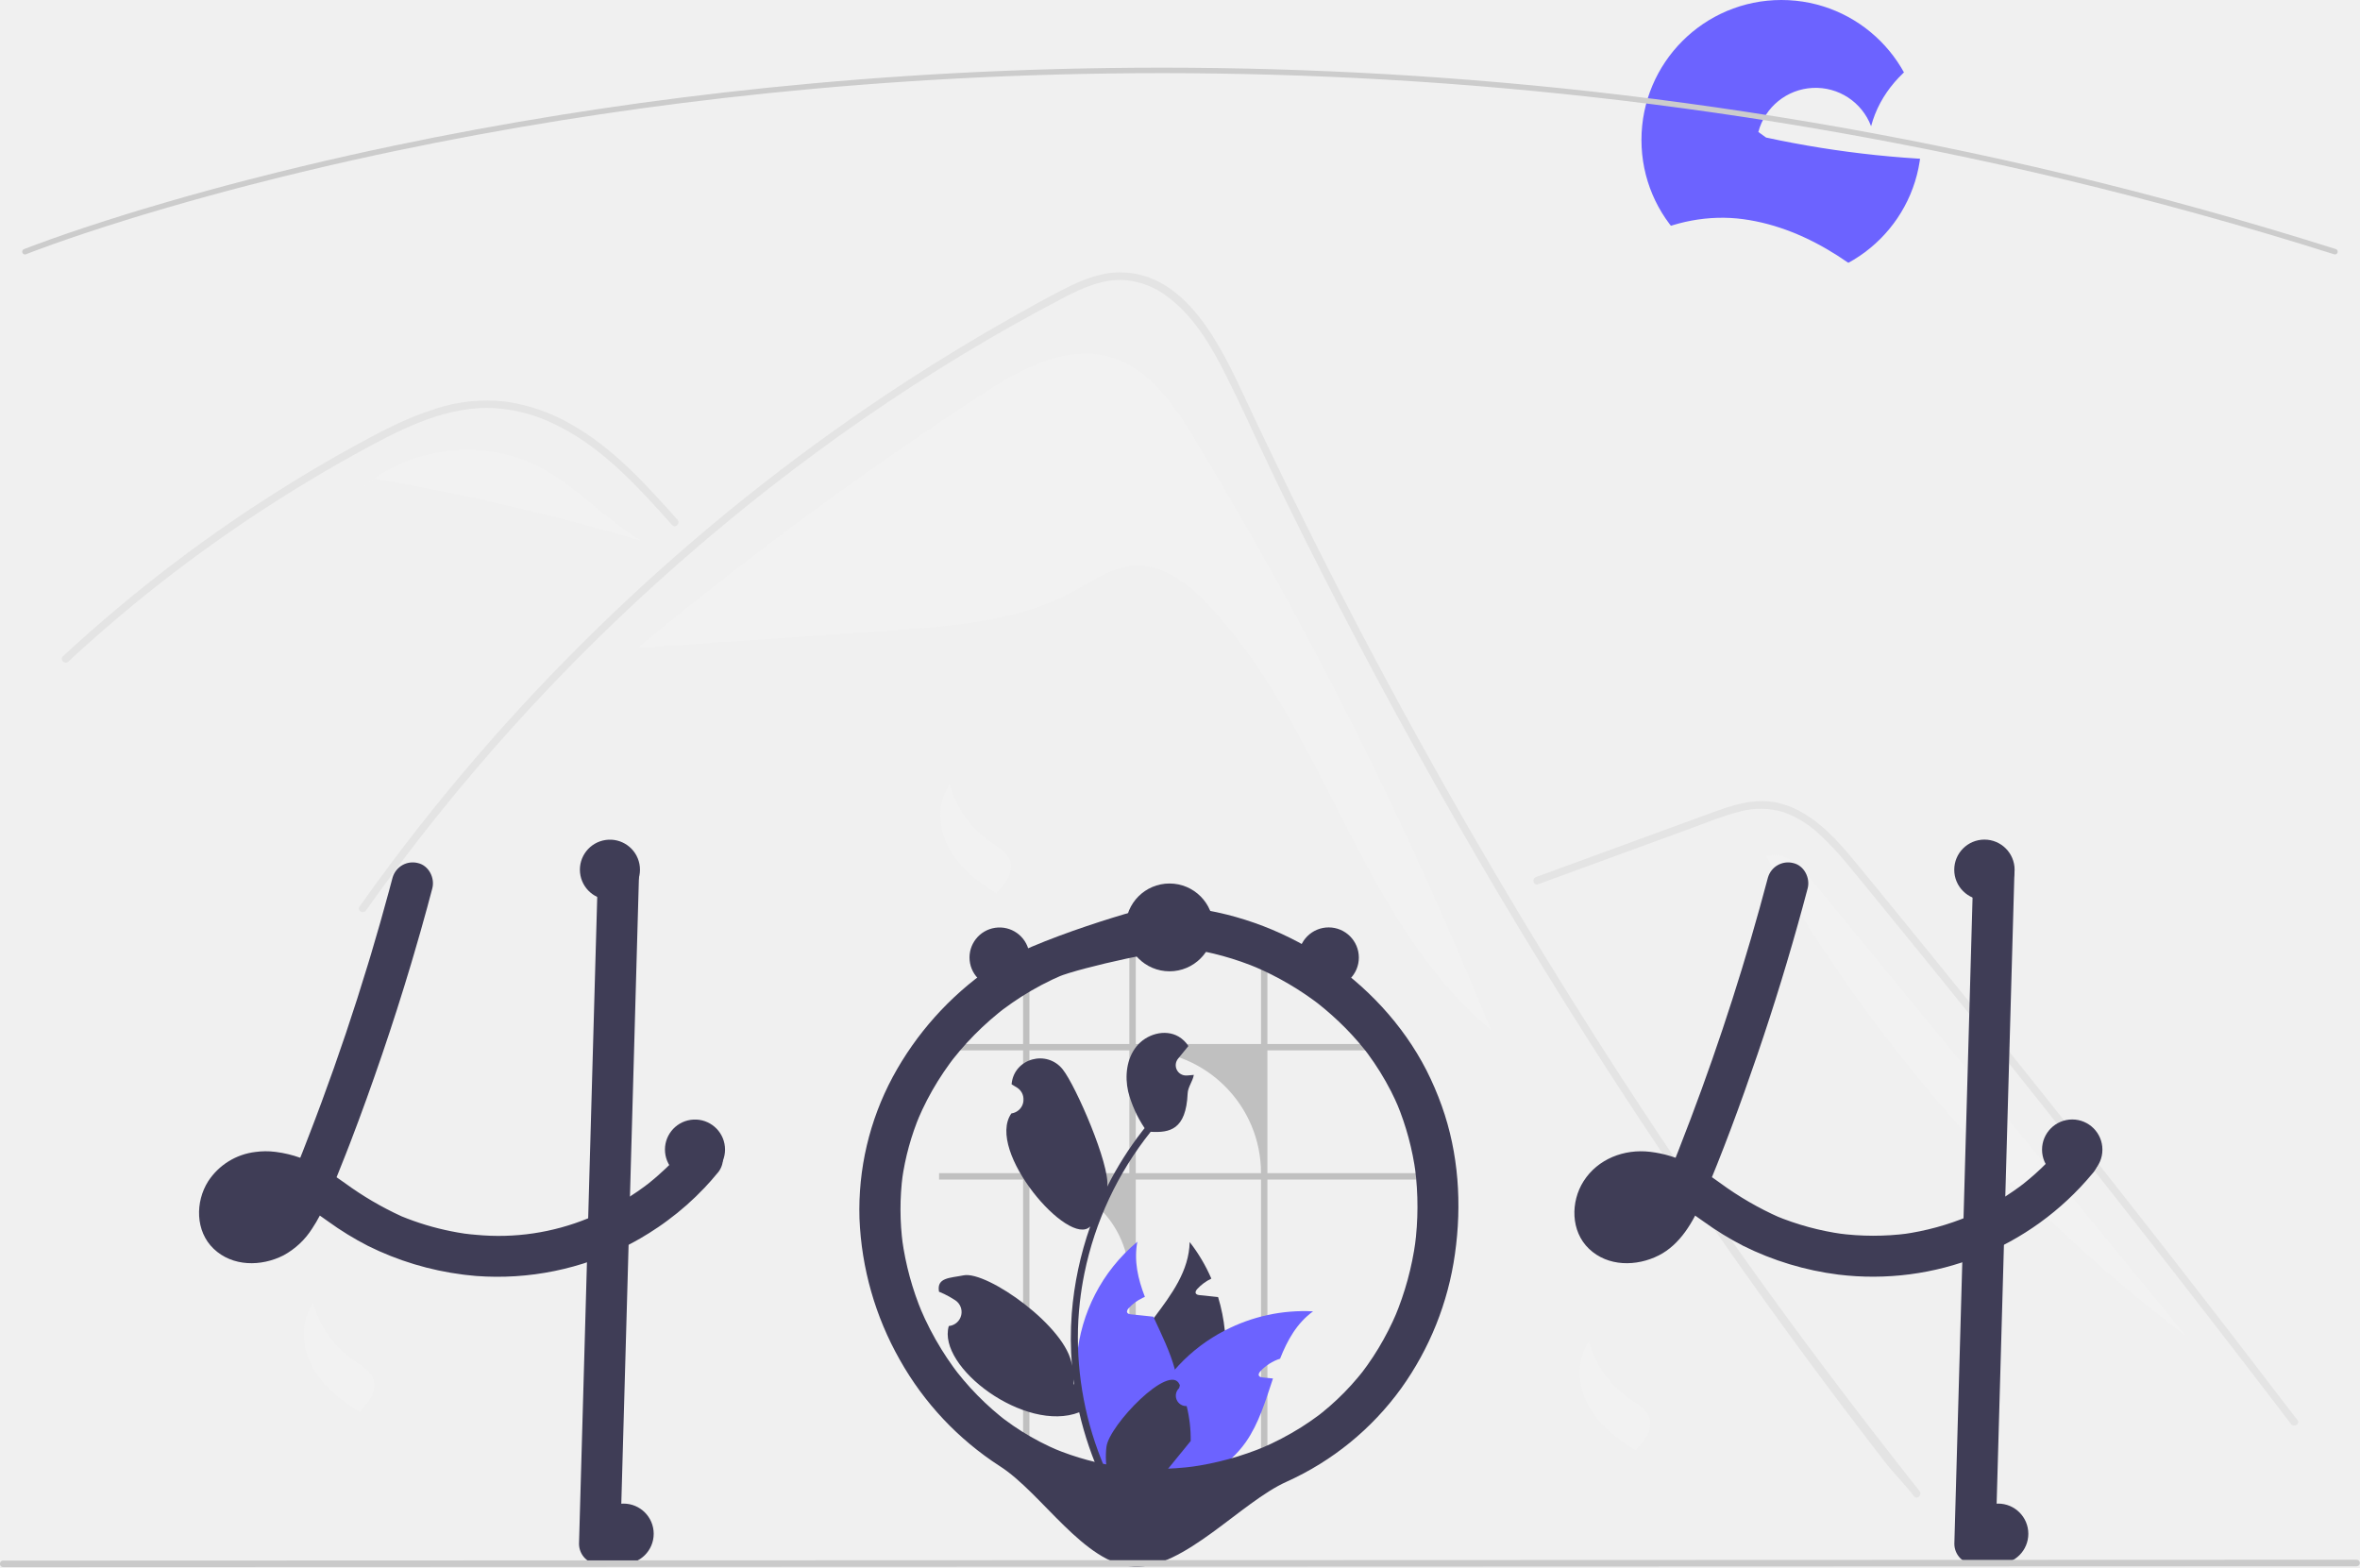
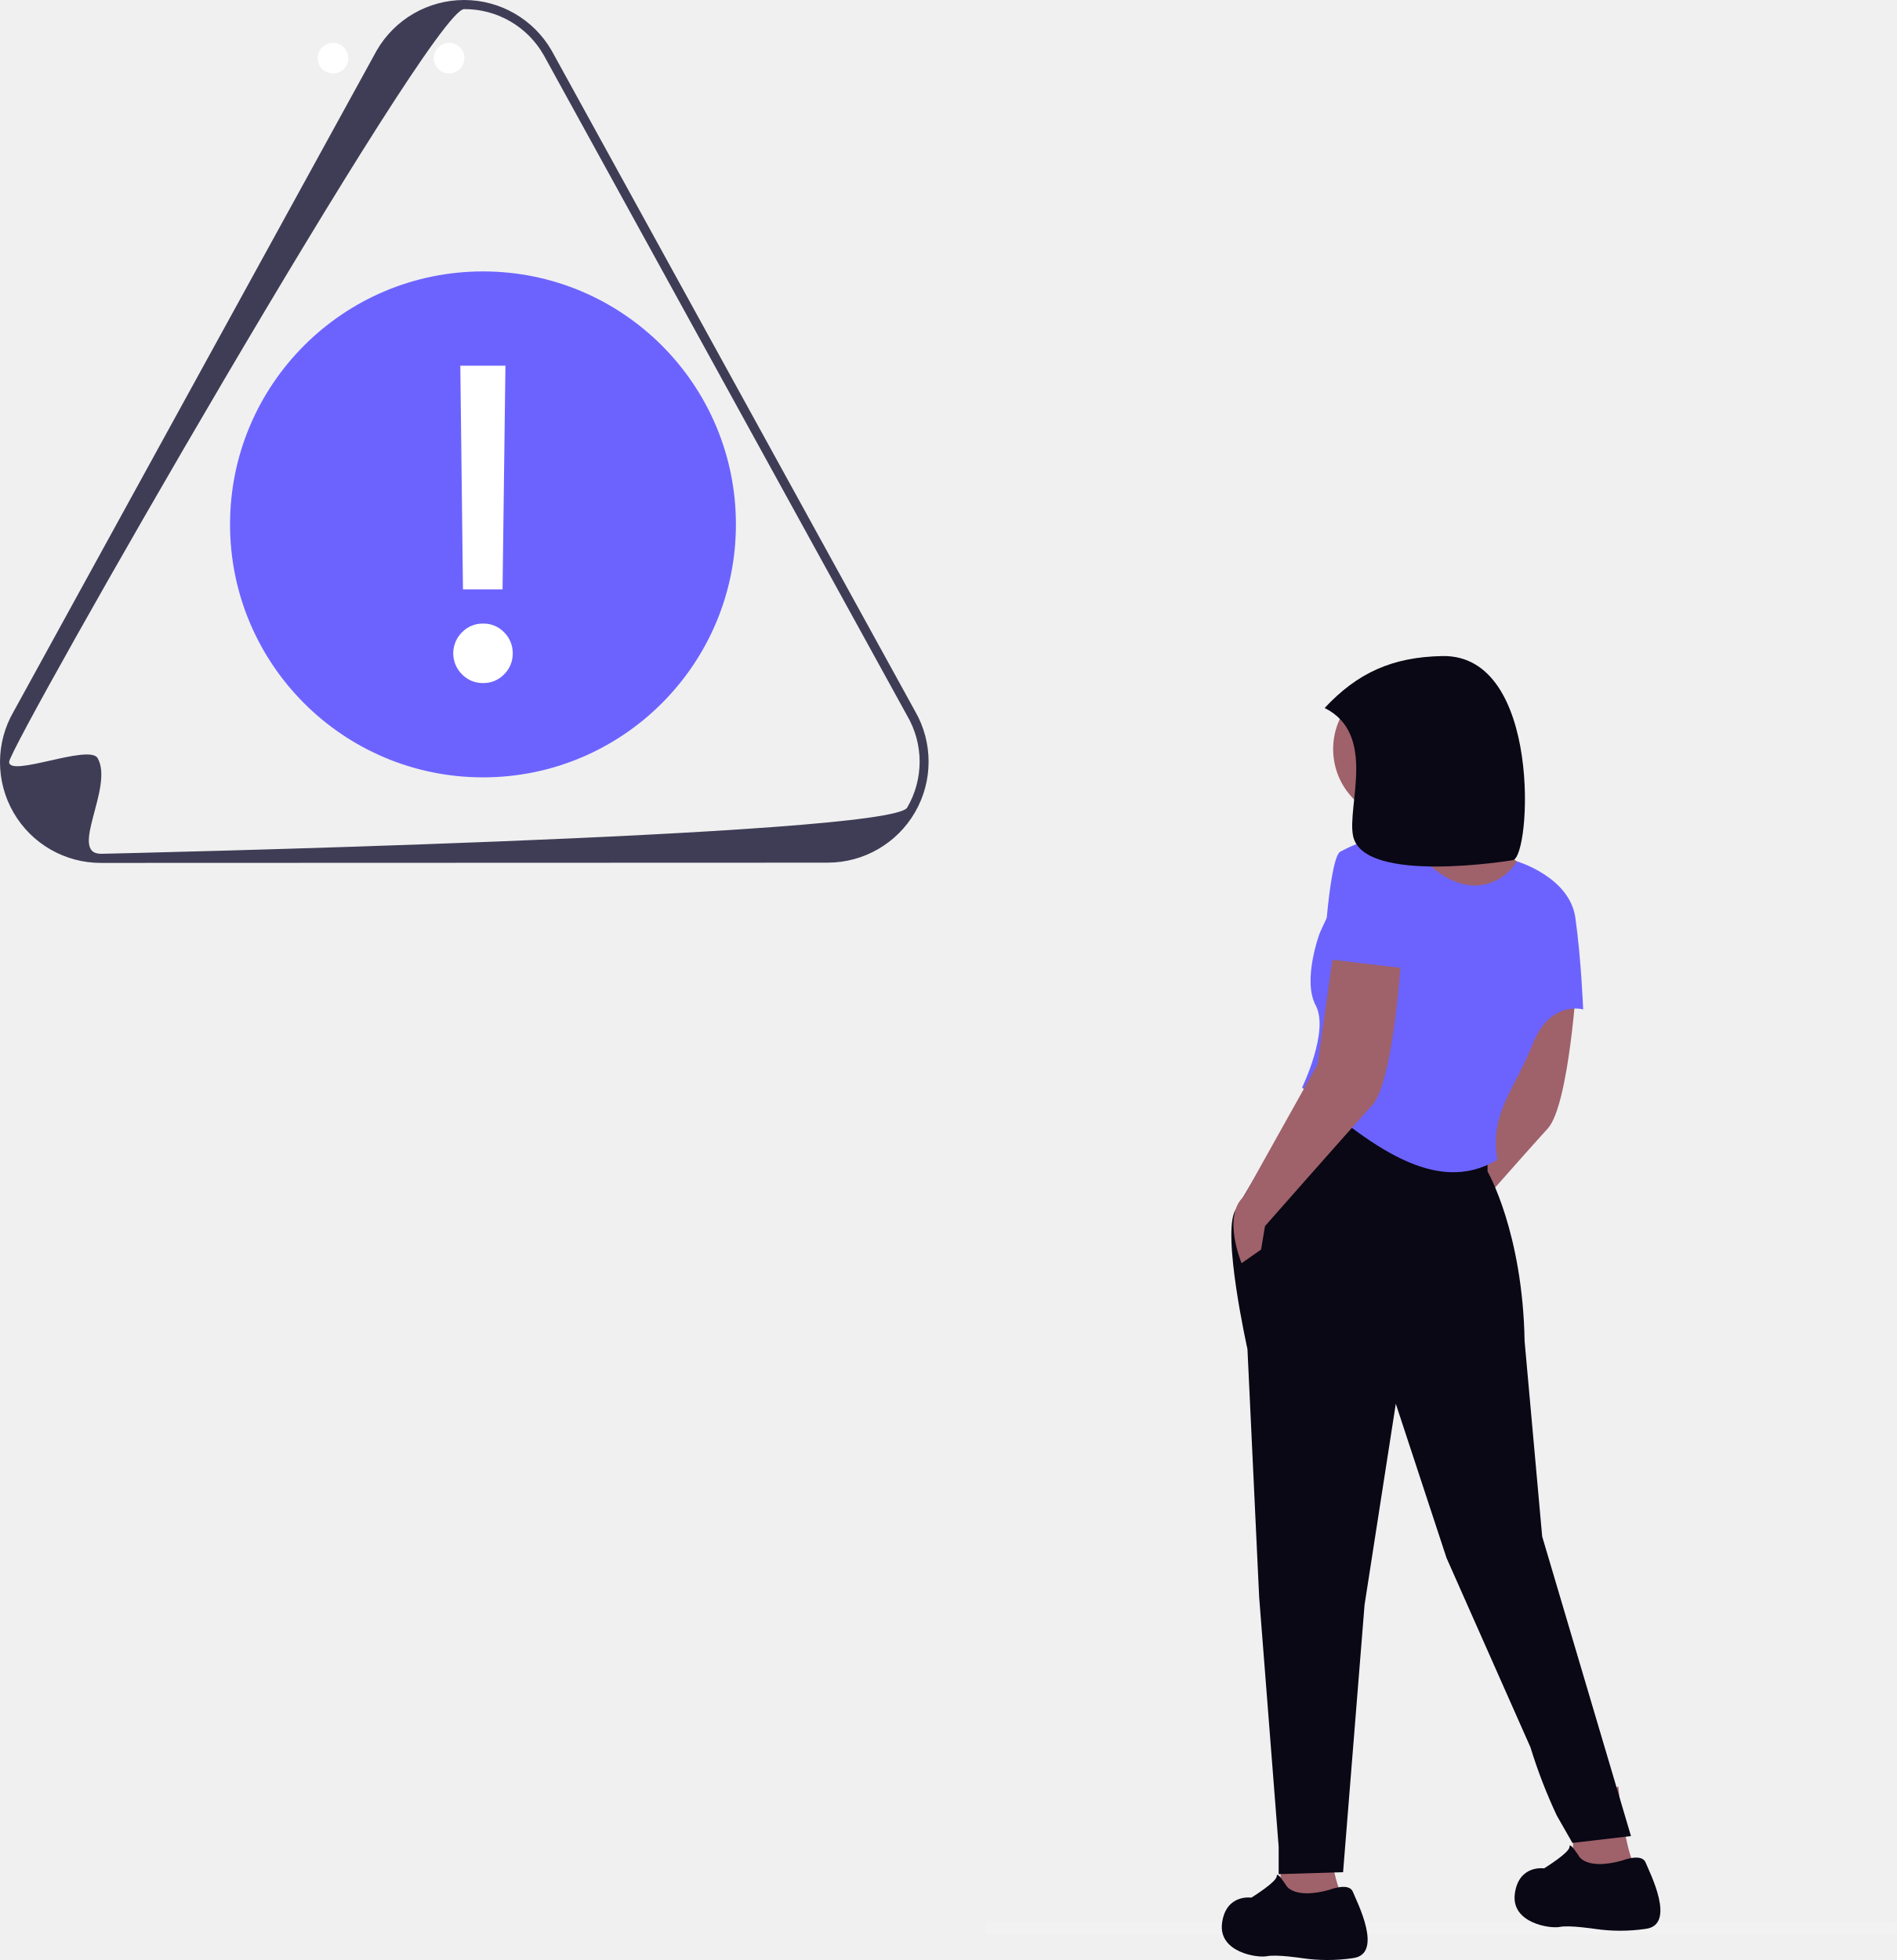
- <svg xmlns="http://www.w3.org/2000/svg" width="860.131" height="571.148" viewBox="0 0 860.131 571.148" role="img" artist="Katerina Limpitsouni" source="https://undraw.co/">
-   <path d="M605.67,324.953c-7.669-12.684-16.757-26.228-30.99-30.37-16.482-4.796-33.413,4.732-47.775,14.135a1392.157,1392.157,0,0,0-123.893,91.283l.043.492q46.226-3.188,92.451-6.376c22.265-1.535,45.296-3.283,64.972-13.816,7.467-3.997,14.745-9.336,23.206-9.708,10.512-.462,19.677,6.879,26.88,14.549,42.607,45.371,54.937,114.754,102.738,154.616A1516.995,1516.995,0,0,0,605.67,324.953Z" transform="translate(-169.9343 -164.426)" fill="#f2f2f2" />
-   <path d="M867.571,709.781c-4.712-5.95-6.637-7.343-11.285-13.348q-56.764-73.416-106.708-151.792-33.924-53.23-64.483-108.504-14.549-26.278-28.3-52.969-10.67-20.695-20.865-41.638c-1.944-3.988-3.832-7.994-5.711-12.009-4.428-9.442-8.773-18.93-13.439-28.244-5.317-10.616-11.789-21.745-21.553-28.877a29.405,29.405,0,0,0-15.319-5.895c-7.948-.513-15.282,2.769-22.176,6.353-50.439,26.301-97.659,59.276-140.37,96.798A730.778,730.778,0,0,0,303.322,496.247c-1.008,1.439-3.392.064-2.374-1.384q6.009-8.498,12.257-16.813A734.817,734.817,0,0,1,500.805,303.064q18.248-11.826,37.183-22.542c6.362-3.603,12.752-7.16,19.251-10.497,6.371-3.273,13.137-6.215,20.416-6.325,24.77-.385,37.595,27.667,46.405,46.542q4.153,8.911,8.406,17.766,16.075,33.621,33.387,66.628,10.685,20.379,21.837,40.52,34.707,62.718,73.779,122.897c34.506,53.143,68.737,100.089,108.046,149.785C870.596,709.213,868.662,711.175,867.571,709.781Z" transform="translate(-169.9343 -164.426)" fill="#e4e4e4" />
-   <path d="M414.916,355.804c-1.439-1.604-2.869-3.209-4.318-4.813-11.422-12.633-23.679-25.118-39.364-32.361a57.11,57.11,0,0,0-23.927-5.546c-8.562.028-16.932,2.273-24.843,5.418-3.74,1.494-7.398,3.19-11.001,4.996-4.116,2.072-8.159,4.281-12.183,6.509q-11.331,6.27-22.368,13.091-21.961,13.572-42.546,29.216-10.671,8.113-20.902,16.758-9.516,8.031-18.646,16.492c-1.302,1.201-3.245-.743-1.944-1.943,1.604-1.494,3.227-2.979,4.85-4.446q6.875-6.215,13.971-12.193,12.939-10.918,26.549-20.993,21.163-15.676,43.783-29.225,11.304-6.765,22.918-12.963c2.338-1.247,4.703-2.466,7.096-3.621a113.116,113.116,0,0,1,16.868-6.866,60.006,60.006,0,0,1,25.476-2.503,66.327,66.327,0,0,1,23.505,8.131c15.401,8.608,27.346,21.919,38.97,34.909C418.033,355.171,416.099,357.124,414.916,355.804Z" transform="translate(-169.9343 -164.426)" fill="#e4e4e4" />
-   <path d="M730.477,486.711l36.905-13.498,18.323-6.702c5.968-2.183,11.921-4.667,18.09-6.23a28.539,28.539,0,0,1,16.374.209,37.738,37.738,0,0,1,12.771,7.917,103.64,103.64,0,0,1,10.475,11.186c3.989,4.794,7.92,9.639,11.868,14.467q24.441,29.891,48.563,60.041,24.121,30.15,47.92,60.556,23.857,30.48,47.385,61.216,2.882,3.765,5.76,7.534c1.06,1.388,3.449.02,2.375-1.388Q983.582,650.974,959.549,620.184q-24.092-30.864-48.516-61.466-24.424-30.601-49.179-60.937-6.167-7.558-12.354-15.099c-3.48-4.241-6.92-8.527-10.736-12.474-7.005-7.245-15.758-13.648-26.234-13.822-6.16-.102-12.121,1.852-17.844,3.923-6.17,2.232-12.325,4.506-18.486,6.759l-37.163,13.592-9.291,3.398c-1.649.603-.937,3.262.731,2.652Z" transform="translate(-169.9343 -164.426)" fill="#e4e4e4" />
-   <path d="M366.377,334.526c-18.754-9.639-42.771-7.751-60.005,4.291a855.847,855.847,0,0,1,97.371,22.726C390.46,353.759,380.07,341.563,366.377,334.526Z" transform="translate(-169.9343 -164.426)" fill="#f2f2f2" />
-   <path d="M306.188,338.784l-3.61,2.935c1.221-1.027,2.491-1.99,3.795-2.901C306.311,338.807,306.249,338.795,306.188,338.784Z" transform="translate(-169.9343 -164.426)" fill="#f2f2f2" />
-   <path d="M831.549,486.846c-3.633-4.422-7.56-9.052-12.994-10.848l-5.073.2A575.436,575.436,0,0,0,966.749,651.418Q899.149,569.132,831.549,486.846Z" transform="translate(-169.9343 -164.426)" fill="#f2f2f2" />
-   <path d="M516.084,450.367A37.481,37.481,0,0,0,531.015,471.325c2.82,1.92,6.157,3.762,7.122,7.035a8.379,8.379,0,0,1-.874,6.15,24.884,24.884,0,0,1-3.861,5.041l-.137.512c-6.998-4.147-13.656-9.393-17.522-16.551s-4.406-16.539.341-23.145" transform="translate(-169.9343 -164.426)" fill="#f2f2f2" />
-   <path d="M749.084,653.367A37.481,37.481,0,0,0,764.015,674.325c2.82,1.92,6.157,3.762,7.122,7.035a8.379,8.379,0,0,1-.874,6.15,24.884,24.884,0,0,1-3.861,5.041l-.137.512c-6.998-4.147-13.656-9.393-17.522-16.551s-4.406-16.539.341-23.145" transform="translate(-169.9343 -164.426)" fill="#f2f2f2" />
-   <path d="M284.084,639.367A37.481,37.481,0,0,0,299.015,660.325c2.82,1.92,6.157,3.762,7.122,7.035a8.379,8.379,0,0,1-.874,6.15,24.884,24.884,0,0,1-3.861,5.041l-.137.512c-6.998-4.147-13.656-9.393-17.522-16.551s-4.406-16.539.341-23.145" transform="translate(-169.9343 -164.426)" fill="#f2f2f2" />
-   <circle cx="649.249" cy="51" r="51" fill="#6c63ff" />
-   <path d="M911.219,176.296c-24.717-3.341-52.935,10.019-59.341,34.124a21.597,21.597,0,0,0-41.094,2.109l2.83,2.027a372.275,372.275,0,0,0,160.659-.726C957.079,195.76,935.935,179.637,911.219,176.296Z" transform="translate(-169.9343 -164.426)" fill="#f0f0f0" />
-   <path d="M805.219,244.296c-24.717-3.341-52.935,10.019-59.341,34.124a21.597,21.597,0,0,0-41.094,2.109l2.83,2.027a372.275,372.275,0,0,0,160.659-.726C851.079,263.76,829.935,247.637,805.219,244.296Z" transform="translate(-169.9343 -164.426)" fill="#f0f0f0" />
-   <path d="M1020.946,257.154a.982.982,0,0,1-.302-.047C756.237,173.489,523.199,184.424,374.264,208.321c-20.269,3.251-40.591,7.006-60.404,11.161-5.058,1.06-10.306,2.195-15.597,3.378-6.319,1.407-12.554,2.856-18.532,4.306q-3.873.917-7.595,1.849c-3.758.928-7.572,1.895-11.66,2.957-4.568,1.178-9.209,2.413-13.797,3.672a.442.442,0,0,1-.051.015l0.0.001c-5.183,1.415-10.338,2.871-15.323,4.325-2.698.779-5.304,1.548-7.799,2.307-.279.077-.526.151-.776.228l-.536.163c-.311.095-.617.188-.924.275l-.02.006 0.0.001-.812.252c-.968.293-1.912.579-2.841.864-24.545,7.566-38.038,12.949-38.171,13.002a1,1,0,1,1-.744-1.856c.134-.053,13.693-5.463,38.328-13.058.932-.286,1.879-.572,2.85-.866l.754-.234c.026-.01.052-.018.078-.025.305-.087.61-.18.919-.273l.537-.163c.268-.081.531-.161.801-.235,2.479-.754,5.093-1.524,7.798-2.307,4.987-1.455,10.147-2.911,15.334-4.328.016-.006.033-.01.049-.015v-.001c4.604-1.263,9.263-2.503,13.845-3.685,4.094-1.063,7.915-2.032,11.68-2.962q3.738-.93,7.609-1.853c5.985-1.451,12.233-2.902,18.563-4.312,5.299-1.184,10.556-2.322,15.622-3.383,19.843-4.162,40.198-7.923,60.497-11.179C523.096,182.415,756.467,171.463,1021.246,255.201a1.0 1,0,0,1-.301,1.953Z" transform="translate(-169.9343 -164.426)" fill="#ccc" />
-   <path d="M432.923,584.266a6.729,6.729,0,0,0-1.7-2.67,6.43,6.43,0,0,0-.92-.71c-2.61-1.74-6.51-2.13-8.99,0a5.81,5.81,0,0,0-.69.71q-1.11,1.365-2.28,2.67c-1.28,1.46-2.59,2.87-3.96,4.24-.39.38-.78.77-1.18,1.15-.23.23-.46.45-.69.67-.88.84-1.78,1.65-2.69,2.45-.48.43-.96.85-1.45,1.26-.73.61-1.46,1.22-2.2,1.81-.07.05-.14.1-.21.16-.02.01-.03.03-.05.04-.01,0-.02,0-.03.02a.179.179,0,0,0-.07.05c-.22.15-.37.25-.48.34.04-.02.08-.05.12-.07-.18.14-.37.28-.55.42-1.75,1.29-3.54,2.53-5.37,3.69a99.21,99.21,0,0,1-14.22,7.55c-.33.13-.67.27-1.01.4a85.97,85.97,0,0,1-40.85,6.02q-2.13-.165-4.26-.45c-1.64-.24-3.27-.53-4.89-.86a97.932,97.932,0,0,1-18.02-5.44,118.652,118.652,0,0,1-20.66-12.12c-1-.71-2.01-1.42-3.02-2.11,1.15-2.82,2.28-5.64,3.38-8.48.55-1.37,1.08-2.74,1.6-4.12,4.09-10.63,7.93-21.36,11.61-32.13q5.58-16.365,10.53-32.92.51-1.68.99-3.36,2.595-8.745,4.98-17.53c.15-.57.31-1.13.45-1.7q.69-2.52,1.35-5.04c1-3.79-1.26-8.32-5.24-9.23a7.634,7.634,0,0,0-9.22,5.24c-.43,1.62-.86,3.23-1.3,4.85q-3.165,11.745-6.66,23.41-.51,1.68-1.02,3.36-7.71,25.41-16.93,50.31-1.11,3.015-2.25,6.01c-.37.98-.74,1.96-1.12,2.94-.73,1.93-1.48,3.86-2.23,5.79-.43,1.13-.87,2.26-1.31,3.38-.29.71-.57,1.42-.85,2.12a41.809,41.809,0,0,0-8.81-2.12l-.48-.06a27.397,27.397,0,0,0-7.01.06,23.914,23.914,0,0,0-17.24,10.66c-4.77,7.51-4.71,18.25,1.98,24.63,6.89,6.57,17.32,6.52,25.43,2.41a28.351,28.351,0,0,0,10.52-9.86,50.569,50.569,0,0,0,2.74-4.65c.21.14.42.28.63.43.8.56,1.6,1.13,2.39,1.69a111.738,111.738,0,0,0,14.51,8.91,108.359,108.359,0,0,0,34.62,10.47c.27.03.53.07.8.1,1.33.17,2.67.3,4.01.41a103.782,103.782,0,0,0,55.58-11.36q2.175-1.125,4.31-2.36,3.315-1.92,6.48-4.08c1.15-.78,2.27-1.57,3.38-2.4a101.042,101.042,0,0,0,13.51-11.95q2.355-2.475,4.51-5.11a8.061,8.061,0,0,0,2.2-5.3A7.564,7.564,0,0,0,432.923,584.266Zm-165.59,23.82c.21-.15.42-.31.62-.47C267.893,607.766,267.603,607.936,267.333,608.086Zm3.21-3.23c-.23.26-.44.52-.67.78a23.366,23.366,0,0,1-2.25,2.2c-.11.1-.23.2-.35.29a.01.01,0,0,0-.01.01,3.804,3.804,0,0,0-.42.22q-.645.39-1.32.72a17.005,17.005,0,0,1-2.71.75,16.799,16.799,0,0,1-2.13.02h-.02a14.823,14.823,0,0,1-1.45-.4c-.24-.12-.47-.26-.7-.4-.09-.08-.17-.16-.22-.21a2.44,2.44,0,0,1-.27-.29.01.01,0,0,0-.01-.01c-.11-.2-.23-.4-.34-.6a.031.031,0,0,1-.01-.02c-.08-.25-.15-.51-.21-.77a12.511,12.511,0,0,1,.01-1.37,13.467,13.467,0,0,1,.54-1.88,11.068,11.068,0,0,1,.69-1.26c.02-.04.12-.2.23-.38.01-.01.01-.01.01-.02.15-.17.3-.35.46-.51.27-.3.56-.56.85-.83a18.022,18.022,0,0,1,1.75-1.01,19.481,19.481,0,0,1,2.93-.79,24.989,24.989,0,0,1,4.41.04,30.301,30.301,0,0,1,4.1,1.01,36.945,36.945,0,0,1-2.77,4.54C270.623,604.746,270.583,604.806,270.543,604.856Zm-11.12-3.29a2.18,2.18,0,0,1-.31.39A1.409,1.409,0,0,1,259.423,601.566Z" transform="translate(-169.9343 -164.426)" fill="#3f3d56" />
-   <path d="M402.863,482.136q-.135,4.71-.27,9.42-.285,10.455-.59,20.92-.315,11.775-.66,23.54-.165,6.075-.34,12.15-.465,16.365-.92,32.72c-.03,1.13-.07,2.25-.1,3.38q-.225,8.115-.45,16.23-.255,8.805-.5,17.61-.18,6.6-.37,13.21-1.35,47.895-2.7,95.79a7.648,7.648,0,0,1-7.5,7.5,7.561,7.561,0,0,1-7.5-7.5q.75-26.94,1.52-53.88.675-24.36,1.37-48.72.225-8.025.45-16.06.345-12.09.68-24.18c.03-1.13.07-2.25.1-3.38.02-.99.05-1.97.08-2.96q.66-23.475,1.32-46.96.27-9.24.52-18.49.3-10.545.6-21.08c.09-3.09.17-6.17.26-9.26a7.648,7.648,0,0,1,7.5-7.5A7.561,7.561,0,0,1,402.863,482.136Z" transform="translate(-169.9343 -164.426)" fill="#3f3d56" />
-   <path d="M814.291,484.217a893.238,893.238,0,0,1-28.161,87.941c-3.007,7.946-6.083,15.877-9.371,23.712l.756-1.792a54.583,54.583,0,0,1-5.59,10.612q-.229.321-.467.636,1.166-1.49.443-.589c-.254.301-.505.602-.768.895a23.664,23.664,0,0,1-2.249,2.203q-.301.258-.612.504l.938-.729c-.109.257-.873.597-1.111.743a18.254,18.254,0,0,1-2.405,1.219l1.792-.756a19.086,19.086,0,0,1-4.231,1.161l1.994-.268a17.021,17.021,0,0,1-4.298.046l1.994.268a14.002,14.002,0,0,1-3.405-.917l1.792.756a12.012,12.012,0,0,1-1.679-.896c-.271-.177-1.105-.809-.015.025,1.133.866.146.074-.088-.156-.194-.192-.37-.4-.56-.595-.882-.905.996,1.557.397.499a18.182,18.182,0,0,1-.878-1.637l.756,1.792a11.925,11.925,0,0,1-.728-2.651l.268,1.994a13.651,13.651,0,0,1-.003-3.405l-.268,1.994a15.964,15.964,0,0,1,.995-3.68l-.756,1.792a16.729,16.729,0,0,1,1.178-2.298,6.729,6.729,0,0,1,.729-1.071c.049.016-1.269,1.513-.569.757.183-.198.354-.406.539-.602.296-.314.614-.601.926-.898,1.045-.994-1.462.966-.257.179a19.049,19.049,0,0,1,2.749-1.499l-1.792.756a20.311,20.311,0,0,1,4.995-1.34l-1.994.268a25.628,25.628,0,0,1,6.461.076l-1.994-.268a33.211,33.211,0,0,1,7.892,2.22l-1.792-.756c5.39,2.314,10.163,5.749,14.928,9.118a111.95,111.95,0,0,0,14.506,8.906,108.388,108.388,0,0,0,34.622,10.474,103.933,103.933,0,0,0,92.586-36.752,8.078,8.078,0,0,0,2.197-5.303,7.632,7.632,0,0,0-2.197-5.303c-2.752-2.526-7.949-3.239-10.607,0a95.636,95.636,0,0,1-8.107,8.727q-2.017,1.914-4.142,3.71-1.214,1.026-2.461,2.011c-.393.311-1.619,1.138.263-.197-.431.306-.845.64-1.271.955a99.269,99.269,0,0,1-20.332,11.565l1.792-.756a96.836,96.836,0,0,1-24.171,6.622l1.994-.268a97.643,97.643,0,0,1-25.754-.038l1.994.268a99.8,99.8,0,0,1-24.857-6.77l1.792.756a116.025,116.025,0,0,1-21.736-12.591,86.877,86.877,0,0,0-11.113-6.994,42.824,42.824,0,0,0-14.438-4.389c-9.439-1.111-19.057,2.566-24.246,10.72-4.776,7.505-4.714,18.244,1.974,24.625,6.888,6.572,17.318,6.517,25.436,2.406,7.817-3.959,12.513-12.185,15.815-19.942,7.431-17.455,14.01-35.314,20.14-53.263q9.097-26.637,16.499-53.813.917-3.366,1.807-6.739c1.001-3.789-1.261-8.32-5.238-9.226a7.633,7.633,0,0,0-9.226,5.238Z" transform="translate(-169.9343 -164.426)" fill="#3f3d56" />
-   <path d="M889.124,482.136l-2.7,95.793-2.685,95.294-1.518,53.884a7.565,7.565,0,0,0,7.5,7.5,7.649,7.649,0,0,0,7.5-7.5l2.7-95.793,2.685-95.294,1.518-53.884a7.565,7.565,0,0,0-7.5-7.5,7.649,7.649,0,0,0-7.5,7.5Z" transform="translate(-169.9343 -164.426)" fill="#3f3d56" />
-   <path d="M629.526,700.361h2.329V594.319h54.329v-2.323H631.855V547.252H673.81q-.923-1.173-1.899-2.317H631.855V515.382c-.77-.328-1.547-.645-2.329-.944V544.935h-45.652V507.07c-.782.036-1.553.09-2.329.155v37.71h-36.42V516.684c-.782.346-1.553.711-2.317,1.093V544.935h-30.616v2.317h30.616v44.744h-30.616v2.323h30.616V700.361h2.317V594.319a36.413,36.413,0,0,1,36.42,36.42v69.622h2.329V594.319h45.652Zm-84.401-108.365V547.252h36.42v44.744Zm38.749,0V547.252h.914a44.741,44.741,0,0,1,44.738,44.744Z" transform="translate(-169.9343 -164.426)" opacity="0.2" />
-   <path d="M615.303,668.566a63.059,63.059,0,0,1-20.05,33.7c-.74.64-1.48,1.26-2.25,1.87q-2.805.255-5.57.52c-1.53.14-3.04.29-4.54.43l-.27.03-.19-1.64-.76-6.64a37.623,37.623,0,0,1-3.3-32.44c2.64-7.12,7.42-13.41,12.12-19.65,6.49-8.62,12.8-17.14,13.03-27.65a60.544,60.544,0,0,1,7.9,13.33,16.432,16.432,0,0,0-5.12,3.77c-.41.45-.82,1.08-.54,1.62.24.46.84.57,1.36.63,1.25.13,2.51.26,3.76.39,1,.11,2,.21,3,.32a63.99,63.99,0,0,1,2.45,12.18A61.189,61.189,0,0,1,615.303,668.566Z" transform="translate(-169.9343 -164.426)" fill="#3f3d56" />
-   <path d="M648.503,642.356c-5.9,4.29-9.35,10.46-12.03,17.26a16.628,16.628,0,0,0-7.17,4.58c-.41.45-.82,1.08-.54,1.62.24.46.84.57,1.36.63,1.25.13,2.51.26,3.76.39-2.68,8.04-5.14,16.36-9.88,23.15a36.989,36.989,0,0,1-12.03,10.91,38.492,38.492,0,0,1-4.02,1.99q-7.62.585-14.95,1.25-2.805.255-5.57.52c-1.53.14-3.04.29-4.54.43q-.015-.825,0-1.65a63.304,63.304,0,0,1,15.25-39.86c.45-.52.91-1.03,1.38-1.54a61.792,61.792,0,0,1,16.81-12.7A62.654,62.654,0,0,1,648.503,642.356Z" transform="translate(-169.9343 -164.426)" fill="#6c63ff" />
-   <path d="M589.163,699.526l-1.15,3.4-.58,1.73c-1.53.14-3.04.29-4.54.43l-.27.03c-1.66.17-3.31.34-4.96.51-.43-.5-.86-1.01-1.28-1.53a62.03,62.03,0,0,1,8.07-87.11c-1.32,6.91.22,13.53,2.75,20.1-.27.11-.53.22-.78.34a16.432,16.432,0,0,0-5.12,3.77c-.41.45-.82,1.08-.54,1.62.24.46.84.57,1.36.63,1.25.13,2.51.26,3.76.39,1,.11,2,.21,3,.32q.705.075,1.41.15c.07.15.13.29.2.44,2.85,6.18,5.92,12.39,7.65,18.83a43.666,43.666,0,0,1,1.02,4.91A37.604,37.604,0,0,1,589.163,699.526Z" transform="translate(-169.9343 -164.426)" fill="#6c63ff" />
-   <path d="M689.821,554.487c-8.609-16.792-21.946-30.921-37.632-41.304a114.237,114.237,0,0,0-52.563-18.38q-3.69-.335-7.399-.393c-2.921-.044-46.866,12.632-61.587,22.982a114.295,114.295,0,0,0-35.333,39.527,102.5,102.5,0,0,0-12.126,51.633,113.564,113.564,0,0,0,14.703,51.476,110.475,110.475,0,0,0,36.444,38.746C549.667,708.561,565.074,734.51,583.183,735.426c18.246.923,39.054-23.555,55.695-30.987a104.425,104.425,0,0,0,41.726-34.005,110.25,110.25,0,0,0,19.599-48.948c2.574-18.083,1.374-36.733-4.801-54.016a111.86,111.86,0,0,0-5.58-12.983c-1.78-3.505-6.996-4.796-10.261-2.691a7.68,7.68,0,0,0-2.691,10.261q1.568,3.088,2.915,6.278l-.756-1.792a101.151,101.151,0,0,1,6.876,25.538l-.268-1.994a109.229,109.229,0,0,1-.066,28.683l.268-1.994a109.734,109.734,0,0,1-7.555,27.674l.756-1.792a104.212,104.212,0,0,1-6.672,13.098q-1.923,3.186-4.081,6.222c-.632.888-1.283,1.761-1.939,2.631-.856,1.136,1.167-1.483.282-.369-.151.19-.3.38-.452.569q-.681.852-1.382,1.688a93.613,93.613,0,0,1-10.176,10.384q-1.366,1.192-2.778,2.331c-.469.378-.932.773-1.421,1.125.019-.013,1.58-1.199.656-.511-.29.216-.579.436-.87.652q-2.91,2.156-5.974,4.092a103.485,103.485,0,0,1-14.756,7.713l1.792-.756a109.215,109.215,0,0,1-27.597,7.552l1.994-.268a108.154,108.154,0,0,1-28.589.051l1.994.268a99.835,99.835,0,0,1-25.095-6.784l1.792.756a93.643,93.643,0,0,1-13.416-6.991q-3.174-2-6.184-4.247c-.286-.214-.57-.43-.855-.645-.915-.691.658.51.67.518a19.169,19.169,0,0,1-1.535-1.225q-1.454-1.184-2.861-2.422a101.989,101.989,0,0,1-10.493-10.709q-1.213-1.434-2.374-2.911c-.335-.426-.947-1.29.404.529-.178-.239-.362-.474-.542-.712q-.647-.858-1.276-1.728-2.203-3.048-4.188-6.246a109.29,109.29,0,0,1-7.805-15.108l.756,1.792a106.588,106.588,0,0,1-7.34-26.837l.268,1.994a97.866,97.866,0,0,1-.048-25.636l-.268,1.994A94.673,94.673,0,0,1,505.276,570.55l-.756,1.792a101.557,101.557,0,0,1,7.195-13.856q2.066-3.323,4.378-6.485.525-.718,1.062-1.428c.324-.428,1.215-1.493-.305.388.149-.184.293-.374.439-.56q1.269-1.608,2.6-3.165A107.402,107.402,0,0,1,530.772,536.215q1.474-1.292,2.995-2.529.691-.562,1.391-1.113c.187-.147.376-.291.562-.439-1.997,1.59-.555.433-.102.093q3.134-2.348,6.435-4.461a103.644,103.644,0,0,1,15.387-8.108l-1.792.756c7.76-3.258,42.141-10.949,48.394-10.11l-1.994-.268A106.225,106.225,0,0,1,628.768,517.419l-1.792-.756a110.313,110.313,0,0,1,12.6,6.329q3.043,1.784,5.967,3.763,1.384.937,2.738,1.915.677.489,1.346.989c.248.185.494.373.741.558,1.039.779-1.431-1.128-.342-.267a110.843,110.843,0,0,1,10.368,9.253q2.401,2.445,4.637,5.045,1.147,1.334,2.246,2.708c.364.455,1.605,2.101.084.085.372.493.747.982,1.114,1.479a97.977,97.977,0,0,1,8.392,13.538c1.793,3.498,6.987,4.802,10.261,2.691A7.677,7.677,0,0,0,689.821,554.487Z" transform="translate(-169.9343 -164.426)" fill="#3f3d56" />
-   <path d="M602.431,676.882a3.78,3.78,0,0,1-2.739-6.551c.095-.379.164-.651.259-1.03q-.051-.124-.103-.247c-3.48-8.298-25.685,14.833-26.645,22.632a30.029,30.029,0,0,0,.527,10.328A120.392,120.392,0,0,1,562.778,652.01a116.202,116.202,0,0,1,.721-12.963q.597-5.293,1.657-10.511a121.787,121.787,0,0,1,24.151-51.616c6.874.384,12.898-.663,13.48-13.985.103-2.37,1.861-4.422,2.248-6.756-.656.086-1.323.14-1.979.183-.204.011-.42.021-.624.032l-.077.003a3.745,3.745,0,0,1-3.076-6.101q.425-.523.851-1.046c.43-.538.871-1.065,1.302-1.603a1.865,1.865,0,0,0,.14-.161c.495-.613.99-1.216,1.485-1.829a10.829,10.829,0,0,0-3.55-3.432c-4.959-2.905-11.801-.893-15.384,3.593-3.593,4.486-4.271,10.779-3.023,16.384a43.398,43.398,0,0,0,6.003,13.383c-.269.344-.549.678-.818,1.022a122.574,122.574,0,0,0-12.794,20.268c1.016-7.939-11.412-36.608-16.218-42.681-5.773-7.294-17.611-4.111-18.628,5.136q-.015.134-.029.268,1.071.604,2.096,1.282a5.127,5.127,0,0,1-2.067,9.33l-.105.016c-9.556,13.644,21.077,49.155,28.745,41.181a125.11,125.11,0,0,0-6.734,31.693,118.664,118.664,0,0,0,.086,19.16l-.032-.226C558.902,648.154,529.674,627.514,521.139,629.233c-4.917.99-9.76.765-9.013,5.725q.018.119.036.237a34.442,34.442,0,0,1,3.862,1.861q1.071.604,2.096,1.282a5.127,5.127,0,0,1-2.067,9.33l-.105.016c-.075.011-.14.022-.215.032-4.35,14.966,27.907,39.12,47.518,31.435h.011a125.075,125.075,0,0,0,8.402,24.528H601.679c.108-.334.204-.678.301-1.011a34.102,34.102,0,0,1-8.305-.495c2.227-2.733,4.454-5.487,6.681-8.219a1.861,1.861,0,0,0,.14-.161c1.13-1.398,2.27-2.786,3.399-4.185l.001-.002a49.952,49.952,0,0,0-1.464-12.725Zm-34.371-67.613.016-.021-.016.043Zm-6.648,59.932-.258-.581c.011-.42.011-.839,0-1.269,0-.118-.021-.237-.021-.355.097.742.183,1.485.29,2.227Z" transform="translate(-169.9343 -164.426)" fill="#3f3d56" />
-   <circle cx="95.249" cy="439" r="11" fill="#3f3d56" />
-   <circle cx="227.249" cy="559" r="11" fill="#3f3d56" />
-   <circle cx="728.249" cy="559" r="11" fill="#3f3d56" />
-   <circle cx="755.249" cy="419" r="11" fill="#3f3d56" />
-   <circle cx="723.249" cy="317" r="11" fill="#3f3d56" />
-   <path d="M434.183,583.426a10.949,10.949,0,1,1-.21-2.16A10.992,10.992,0,0,1,434.183,583.426Z" transform="translate(-169.9343 -164.426)" fill="#3f3d56" />
-   <circle cx="484.249" cy="349" r="11" fill="#3f3d56" />
-   <path d="M545.183,513.426a10.949,10.949,0,1,1-.21-2.16A10.992,10.992,0,0,1,545.183,513.426Z" transform="translate(-169.9343 -164.426)" fill="#3f3d56" />
-   <path d="M403.183,481.426a10.949,10.949,0,1,1-.21-2.16A10.992,10.992,0,0,1,403.183,481.426Z" transform="translate(-169.9343 -164.426)" fill="#3f3d56" />
-   <circle cx="599.249" cy="443" r="11" fill="#3f3d56" />
-   <circle cx="426.249" cy="338" r="16" fill="#3f3d56" />
-   <path d="M1028.875,735.267l-857.75.307a1.191,1.191,0,1,1,0-2.381l857.75-.307a1.191,1.191,0,0,1,0,2.381Z" transform="translate(-169.9343 -164.426)" fill="#cacaca" />
+ <svg xmlns="http://www.w3.org/2000/svg" width="774.305" height="799.978" viewBox="0 0 774.305 799.978" role="img" artist="Katerina Limpitsouni" source="https://undraw.co/">
+   <g transform="translate(-480.785 -126.107)">
+     <path d="M372.058,436.637c-.054,1.211-.436,2.052-.837,2.052H.828c-.389,0-.75-.816-.812-1.988-.08-1.5.3-2.791.775-2.791H371.283C371.752,433.91,372.125,435.159,372.058,436.637Z" transform="translate(883.025 476.924)" fill="#f2f2f2" />
+     <circle cx="6.243" cy="6.243" r="6.243" transform="translate(610.472 143.589)" fill="#fff" />
+     <circle cx="6.243" cy="6.243" r="6.243" transform="translate(634.171 143.589)" fill="#fff" />
+     <circle cx="6.243" cy="6.243" r="6.243" transform="translate(657.865 143.589)" fill="#fff" />
+     <g transform="translate(979.538 393.873)">
+       <path d="M290.3,427.631l-7.171,50.991L252.856,532.8c-8.769,7.967-.8,27.09-.8,27.09l7.966-5.574,1.594-9.561s35.057-39.837,43.821-49.4,11.952-62.145,11.952-62.145Z" transform="translate(-172.367 -302.527)" fill="#9f616a" />
+       <path d="M230.32,718.909s-1.594,18.325-.8,23.105,24.7-.8,24.7-.8c-3.984-7.967-6.375-31.869-6.375-31.869Z" transform="translate(-85.997 -248.008)" fill="#9f616a" />
+       <path d="M331.191,721.752s-2.39,25.5-1.594,30.276,24.7-.8,24.7-.8c-3.984-7.967-6.375-31.87-6.375-31.87Z" transform="translate(-305.585 -246.069)" fill="#9f616a" />
+       <ellipse cx="28.979" cy="28.979" rx="28.979" ry="28.979" transform="translate(45.453 8.996)" fill="#9f616a" />
+       <path d="M256.4,381.062c4.781,6.375,2.39,17.529,2.39,17.529s48.6,56.575,57.366,56.575,7.171-39.838,7.171-39.838S310.576,400.194,303.405,397s-19.919-37.447-19.919-37.447S251.616,374.687,256.4,381.062Z" transform="translate(-186.968 -315.7)" fill="#9f616a" />
+       <path d="M263.172,468.362l-31.187,52.389c-5.691,9.365,4.9,56.765,4.9,56.765L241.661,678.7l7.967,101.957v11.154l26.292-.8,8.769-109.128,12.748-82.064,20.715,62.94,34.259,77.283a211.817,211.817,0,0,0,10.758,27.873l6.375,11.154,23.9-2.793L357.194,654l-7.17-79.671c-.8-44.617-15.134-69.316-15.134-69.316v-9.561Z" transform="translate(-226.411 -294.644)" fill="#090814" />
+       <path d="M246.644,734.114s-3.984-6.375-3.984-3.984S232.3,738.9,232.3,738.9s-10.358-1.594-11.952,10.358S234.692,763.6,238.675,762.8s14.342.8,14.342.8a71.1,71.1,0,0,0,20.715,0c12.748-1.594,1.594-23.105,0-27.09s-9.561-.8-9.561-.8C249.831,739.69,246.644,734.114,246.644,734.114Z" transform="translate(-100.728 -244.09)" fill="#090814" />
+       <path d="M346.777,744.124s-3.984-6.373-3.984-3.984-10.358,8.769-10.358,8.769-10.358-1.594-11.952,10.358,14.342,14.342,18.325,13.544,14.342.8,14.342.8a71.1,71.1,0,0,0,20.715,0c12.748-1.594,1.594-23.105,0-27.09s-9.561-.8-9.561-.8C349.964,749.7,346.777,744.124,346.777,744.124Z" transform="translate(-320.372 -242.154)" fill="#090814" />
+       <path d="M295.259,392.387c-19.919-20.715-41.43,31.073-41.43,31.073s-7.171,19.122-1.594,29.48-5.577,33.463-5.577,33.463c27.285,23.227,54.475,44.695,79.674,29.48-3.187-19.122,7.171-28.682,14.342-47.007s20.715-14.342,20.715-14.342-.8-20.715-3.187-37.447-23.9-23.013-23.9-23.013C330.4,401.08,315.178,413.1,295.259,392.387Z" transform="translate(-213.878 -310.294)" fill="#6c63ff" />
+       <path d="M350.3,419.631l-7.171,50.991L312.856,524.8c-8.769,7.967-.8,27.09-.8,27.09l7.966-5.574,1.594-9.561s35.057-39.838,43.821-49.4,11.952-62.145,11.952-62.145Z" transform="translate(-303.982 -304.076)" fill="#9f616a" />
+       <path d="M306.933,434.238l33.463,3.984s2.39-39.037-2.663-48.8-23.63.99-23.63.99C309.324,391.214,306.933,434.238,306.933,434.238Z" transform="translate(-265.391 -310.715)" fill="#6c63ff" />
+       <path d="M266.567,344.011c21.431,10.711,9.066,39.956,11.6,52.227,4.143,20.1,65.236,9.885,65.236,9.885,7.433-1.337,11.963-84.033-28.743-83.307C294.137,323.188,279.94,329.7,266.567,344.011Z" transform="translate(-224.577 -322.812)" fill="#090814" />
+     </g>
+     <g transform="translate(480.785 126.107)">
+       <path d="M407.949,579.206l-296.571.1A41.125,41.125,0,0,1,75.665,517.5L223.856,247.726a41.215,41.215,0,0,1,71.386-.025l148.4,269.7a41.214,41.214,0,0,1-35.69,61.8h0ZM73.813,538.1c0,6.442,32.725-7.44,36.115-1.572,6.782,11.736-12.107,39.062,1.448,39.057,0,0,322.261-7.12,329.035-18.861a37.111,37.111,0,0,0-.014-37.495L292,249.529a37.1,37.1,0,0,0-32.458-18.7c-13.549,0-185.729,300.833-185.73,307.277h0Z" transform="translate(-70.085 -227.107)" fill="#3f3d56" />
+       <g transform="translate(93.908 110.78)">
+         <circle cx="103.25" cy="103.25" r="103.25" fill="#6c63ff" />
+         <path d="M13.347,7.97,12.264-83.3H30.682L29.508,7.97Zm8.216,38.255a11.746,11.746,0,0,1-8.622-3.566,12.1,12.1,0,0,1,0-17.154,11.746,11.746,0,0,1,8.622-3.566,11.6,11.6,0,0,1,8.577,3.566,11.822,11.822,0,0,1,3.521,8.622A11.716,11.716,0,0,1,30.14,42.66,11.6,11.6,0,0,1,21.563,46.226Z" transform="translate(81.734 121.789)" fill="#fff" />
+       </g>
+     </g>
+   </g>
</svg>
